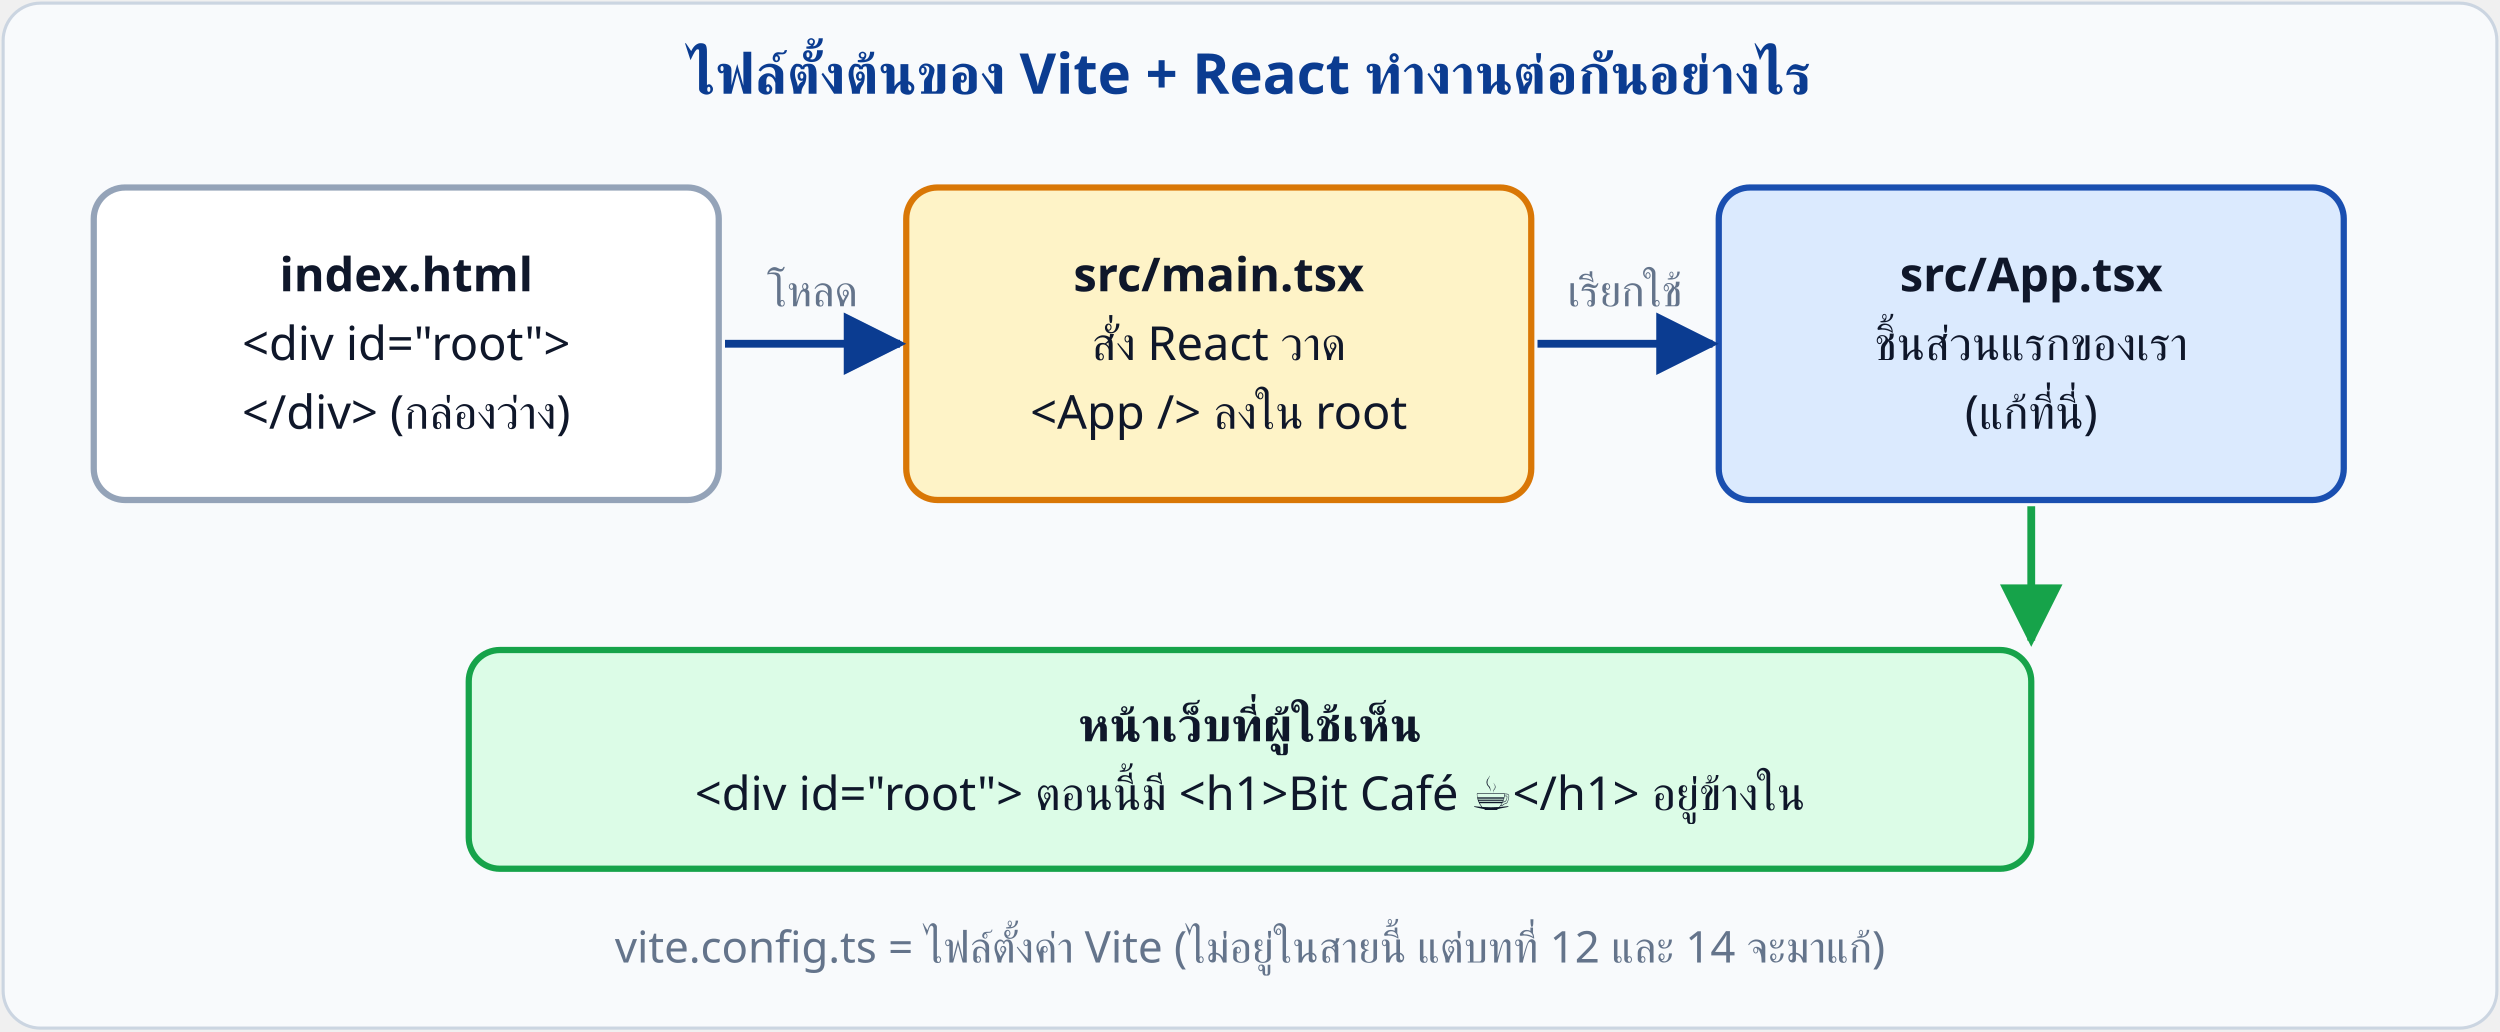
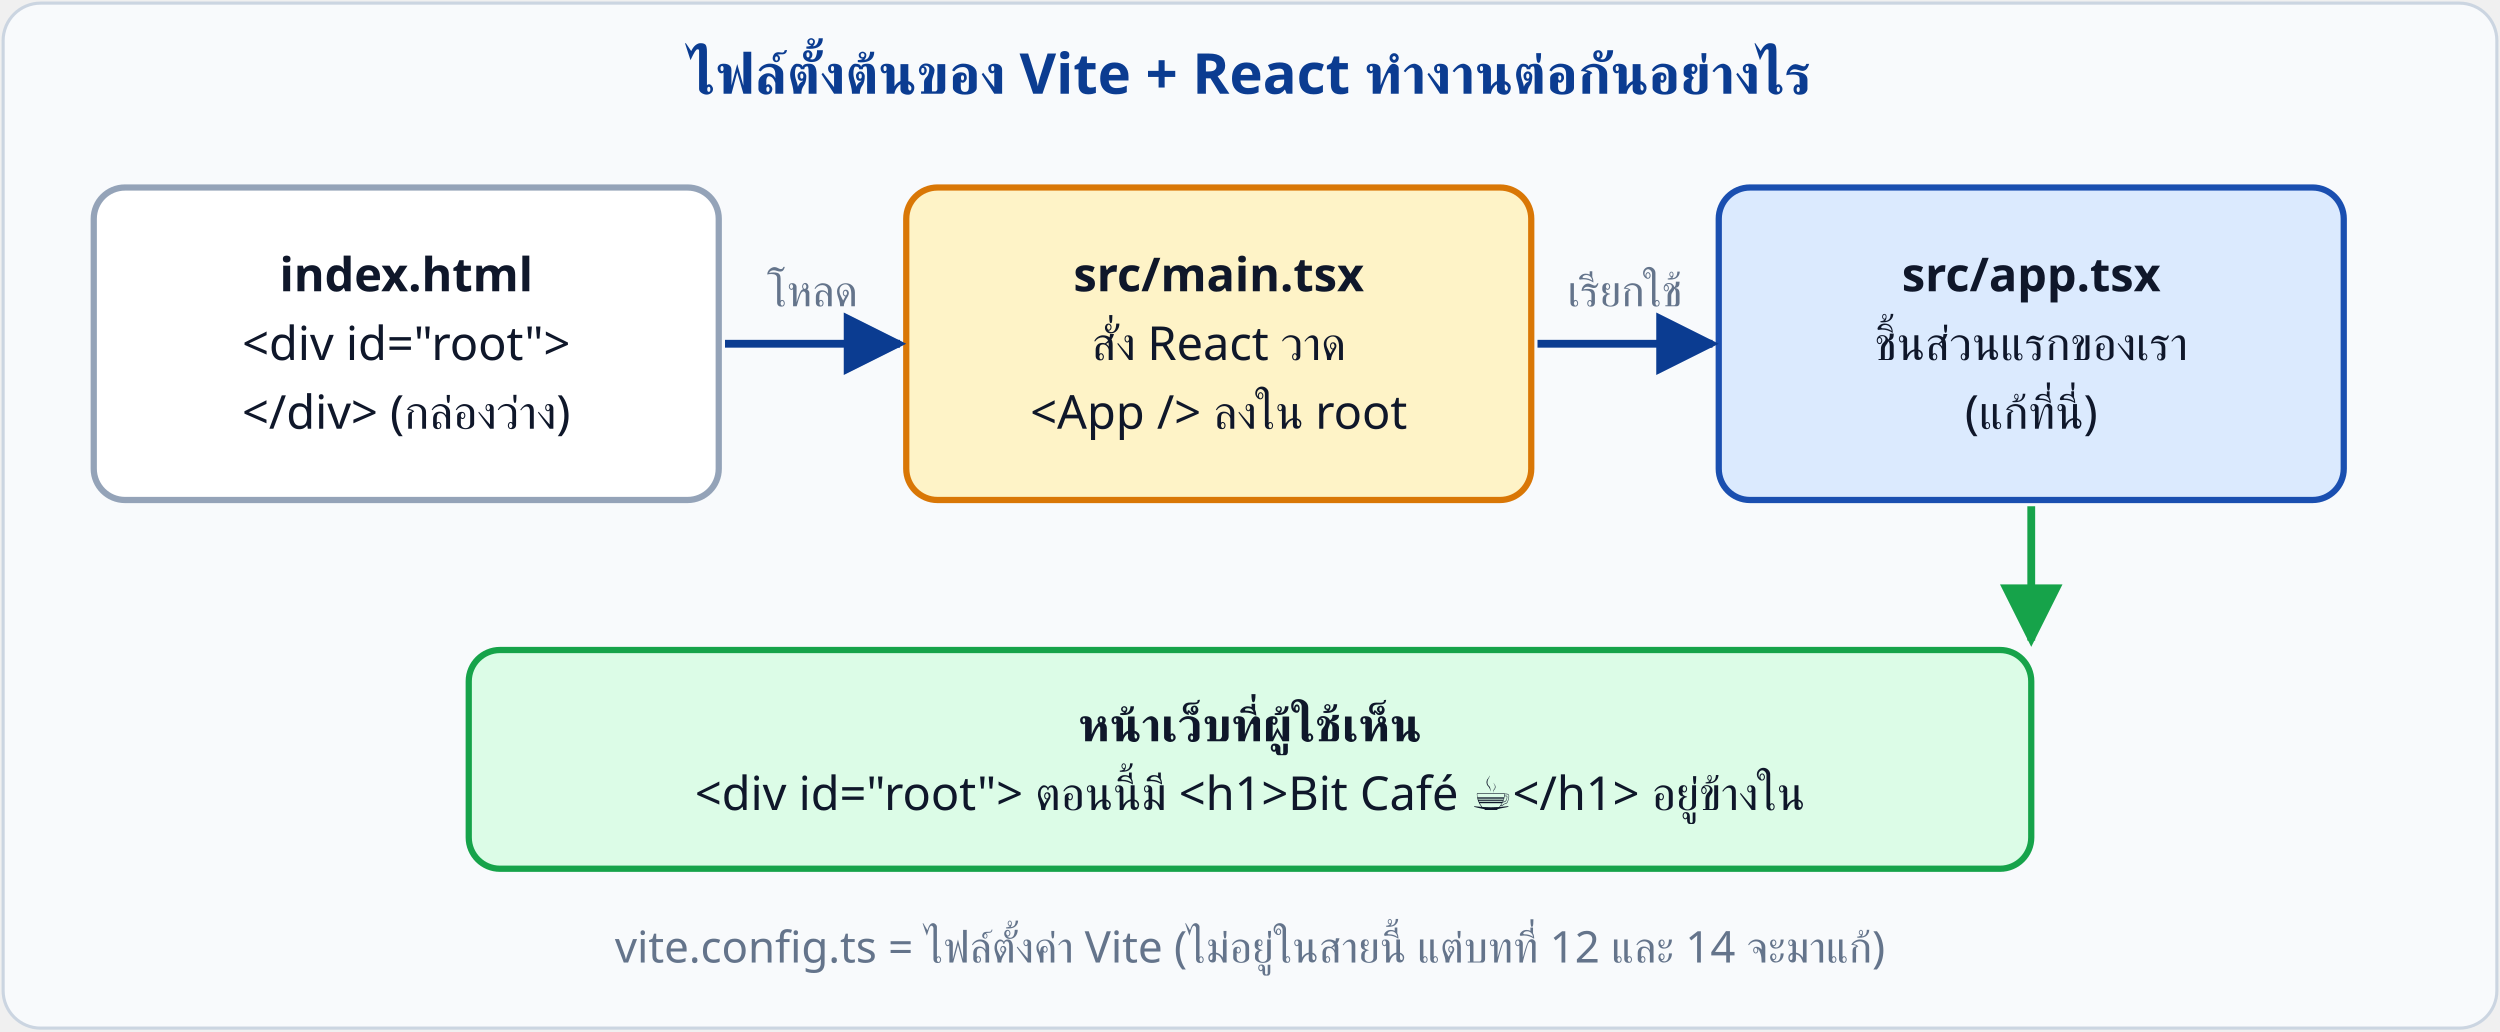
<svg xmlns="http://www.w3.org/2000/svg" viewBox="0 0 800 330" role="img" aria-label="ไฟล์ตั้งต้นของ Vite + React ทำงานต่อกันอย่างไร" font-family="'IBM Plex Sans Thai', Sarabun, sans-serif" font-size="16">
  <defs>
    <marker id="an" viewBox="0 0 10 10" refX="9" refY="5" markerWidth="8" markerHeight="8" orient="auto-start-reverse">
      <path d="M0,0 L10,5 L0,10 z" fill="#0b3c91" />
    </marker>
    <marker id="ao" viewBox="0 0 10 10" refX="9" refY="5" markerWidth="8" markerHeight="8" orient="auto-start-reverse">
      <path d="M0,0 L10,5 L0,10 z" fill="#d97706" />
    </marker>
    <marker id="ag" viewBox="0 0 10 10" refX="9" refY="5" markerWidth="8" markerHeight="8" orient="auto-start-reverse">
      <path d="M0,0 L10,5 L0,10 z" fill="#16a34a" />
    </marker>
    <marker id="ar" viewBox="0 0 10 10" refX="9" refY="5" markerWidth="8" markerHeight="8" orient="auto-start-reverse">
      <path d="M0,0 L10,5 L0,10 z" fill="#dc2626" />
    </marker>
    <marker id="as" viewBox="0 0 10 10" refX="9" refY="5" markerWidth="8" markerHeight="8" orient="auto-start-reverse">
      <path d="M0,0 L10,5 L0,10 z" fill="#64748b" />
    </marker>
  </defs>
  <rect x="1" y="1" width="798" height="328" rx="12" fill="#f8fafc" stroke="#cbd5e1" />
  <text x="400" y="30" font-size="18" text-anchor="middle" fill="#0b3c91" font-weight="bold">ไฟล์ตั้งต้นของ Vite + React ทำงานต่อกันอย่างไร</text>
  <rect x="30" y="60" width="200" height="100" rx="10" fill="#ffffff" stroke="#94a3b8" stroke-width="2" />
  <text x="130.0" y="93.2" font-size="15" text-anchor="middle" fill="#0f172a" font-weight="bold">index.html</text>
  <text x="130.0" y="115.2" font-size="15" text-anchor="middle" fill="#0f172a" font-weight="normal">&lt;div id="root"&gt;</text>
  <text x="130.0" y="137.2" font-size="15" text-anchor="middle" fill="#0f172a" font-weight="normal">&lt;/div&gt;  (กล่องว่าง)</text>
  <rect x="290" y="60" width="200" height="100" rx="10" fill="#fef3c7" stroke="#d97706" stroke-width="2" />
  <text x="390.0" y="93.2" font-size="15" text-anchor="middle" fill="#0f172a" font-weight="bold">src/main.tsx</text>
  <text x="390.0" y="115.2" font-size="15" text-anchor="middle" fill="#0f172a" font-weight="normal">สั่ง React วาด</text>
  <text x="390.0" y="137.2" font-size="15" text-anchor="middle" fill="#0f172a" font-weight="normal">&lt;App /&gt; ลงใน root</text>
  <rect x="550" y="60" width="200" height="100" rx="10" fill="#dbeafe" stroke="#1a4fb0" stroke-width="2" />
-   <text x="650.0" y="93.2" font-size="15" text-anchor="middle" fill="#0f172a" font-weight="bold">src/App.tsx</text>
+   <text x="650.0" y="93.2" font-size="15" text-anchor="middle" fill="#0f172a" font-weight="bold">src/app.tsx</text>
  <text x="650.0" y="115.2" font-size="15" text-anchor="middle" fill="#0f172a" font-weight="normal">ชิ้นส่วนแรกของเรา</text>
  <text x="650.0" y="137.2" font-size="15" text-anchor="middle" fill="#0f172a" font-weight="normal">(แก้ที่นี่)</text>
  <line x1="232" y1="110" x2="288" y2="110" stroke="#0b3c91" stroke-width="2.5" marker-end="url(#an)" />
  <line x1="492" y1="110" x2="548" y2="110" stroke="#0b3c91" stroke-width="2.5" marker-end="url(#an)" />
  <text x="260" y="98" font-size="14" text-anchor="middle" fill="#64748b" font-weight="normal">โหลด</text>
  <text x="520" y="98" font-size="14" text-anchor="middle" fill="#64748b" font-weight="normal">เรียกใช้</text>
  <line x1="650" y1="162" x2="650" y2="205" stroke="#16a34a" stroke-width="2.5" marker-end="url(#ag)" />
  <rect x="150" y="208" width="500" height="70" rx="10" fill="#dcfce7" stroke="#16a34a" stroke-width="2" />
  <text x="400.0" y="237.2" font-size="15" text-anchor="middle" fill="#0f172a" font-weight="bold">หน้าเว็บที่ผู้ใช้เห็น</text>
  <text x="400.0" y="259.2" font-size="15" text-anchor="middle" fill="#0f172a" font-weight="normal">&lt;div id="root"&gt; ตอนนี้มี &lt;h1&gt;Bit Café ☕&lt;/h1&gt; อยู่ข้างใน</text>
  <text x="400" y="308" font-size="14" text-anchor="middle" fill="#64748b" font-weight="normal">vite.config.ts = ไฟล์ตั้งค่า Vite (ไม่อยู่ในสายนี้ แต่บทที่ 12 และ 14 จะมาแก้)</text>
</svg>
